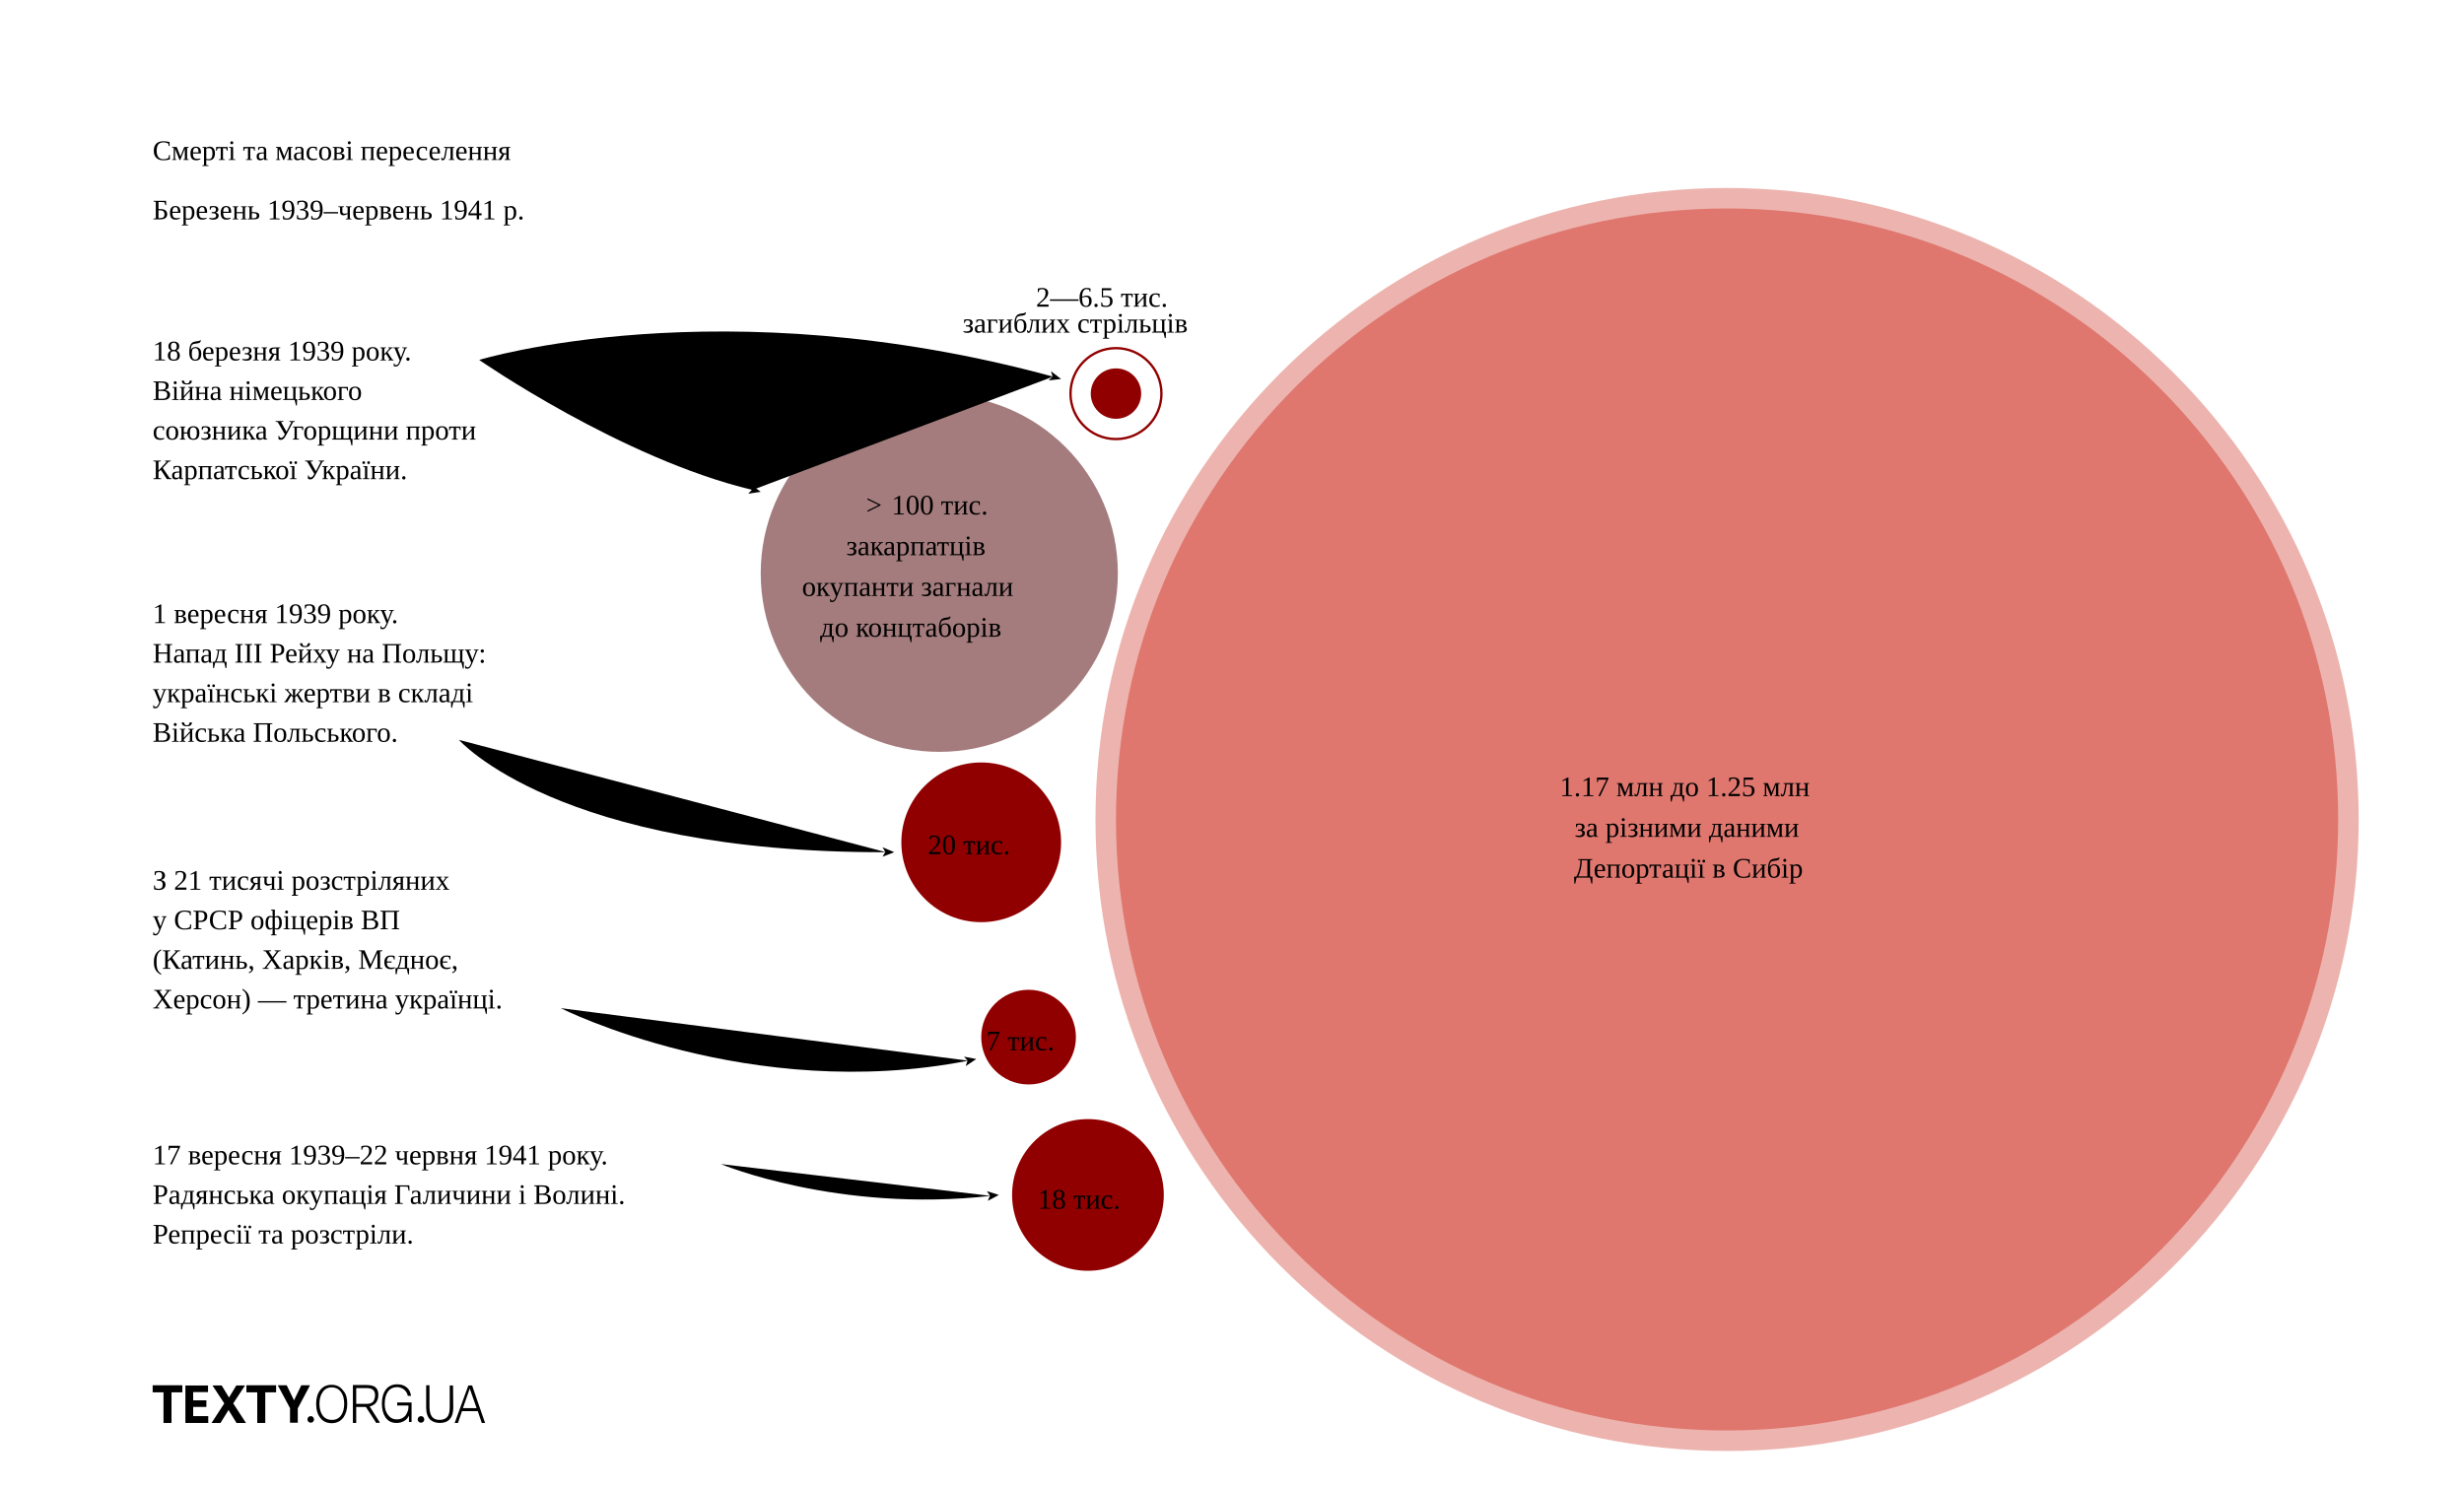
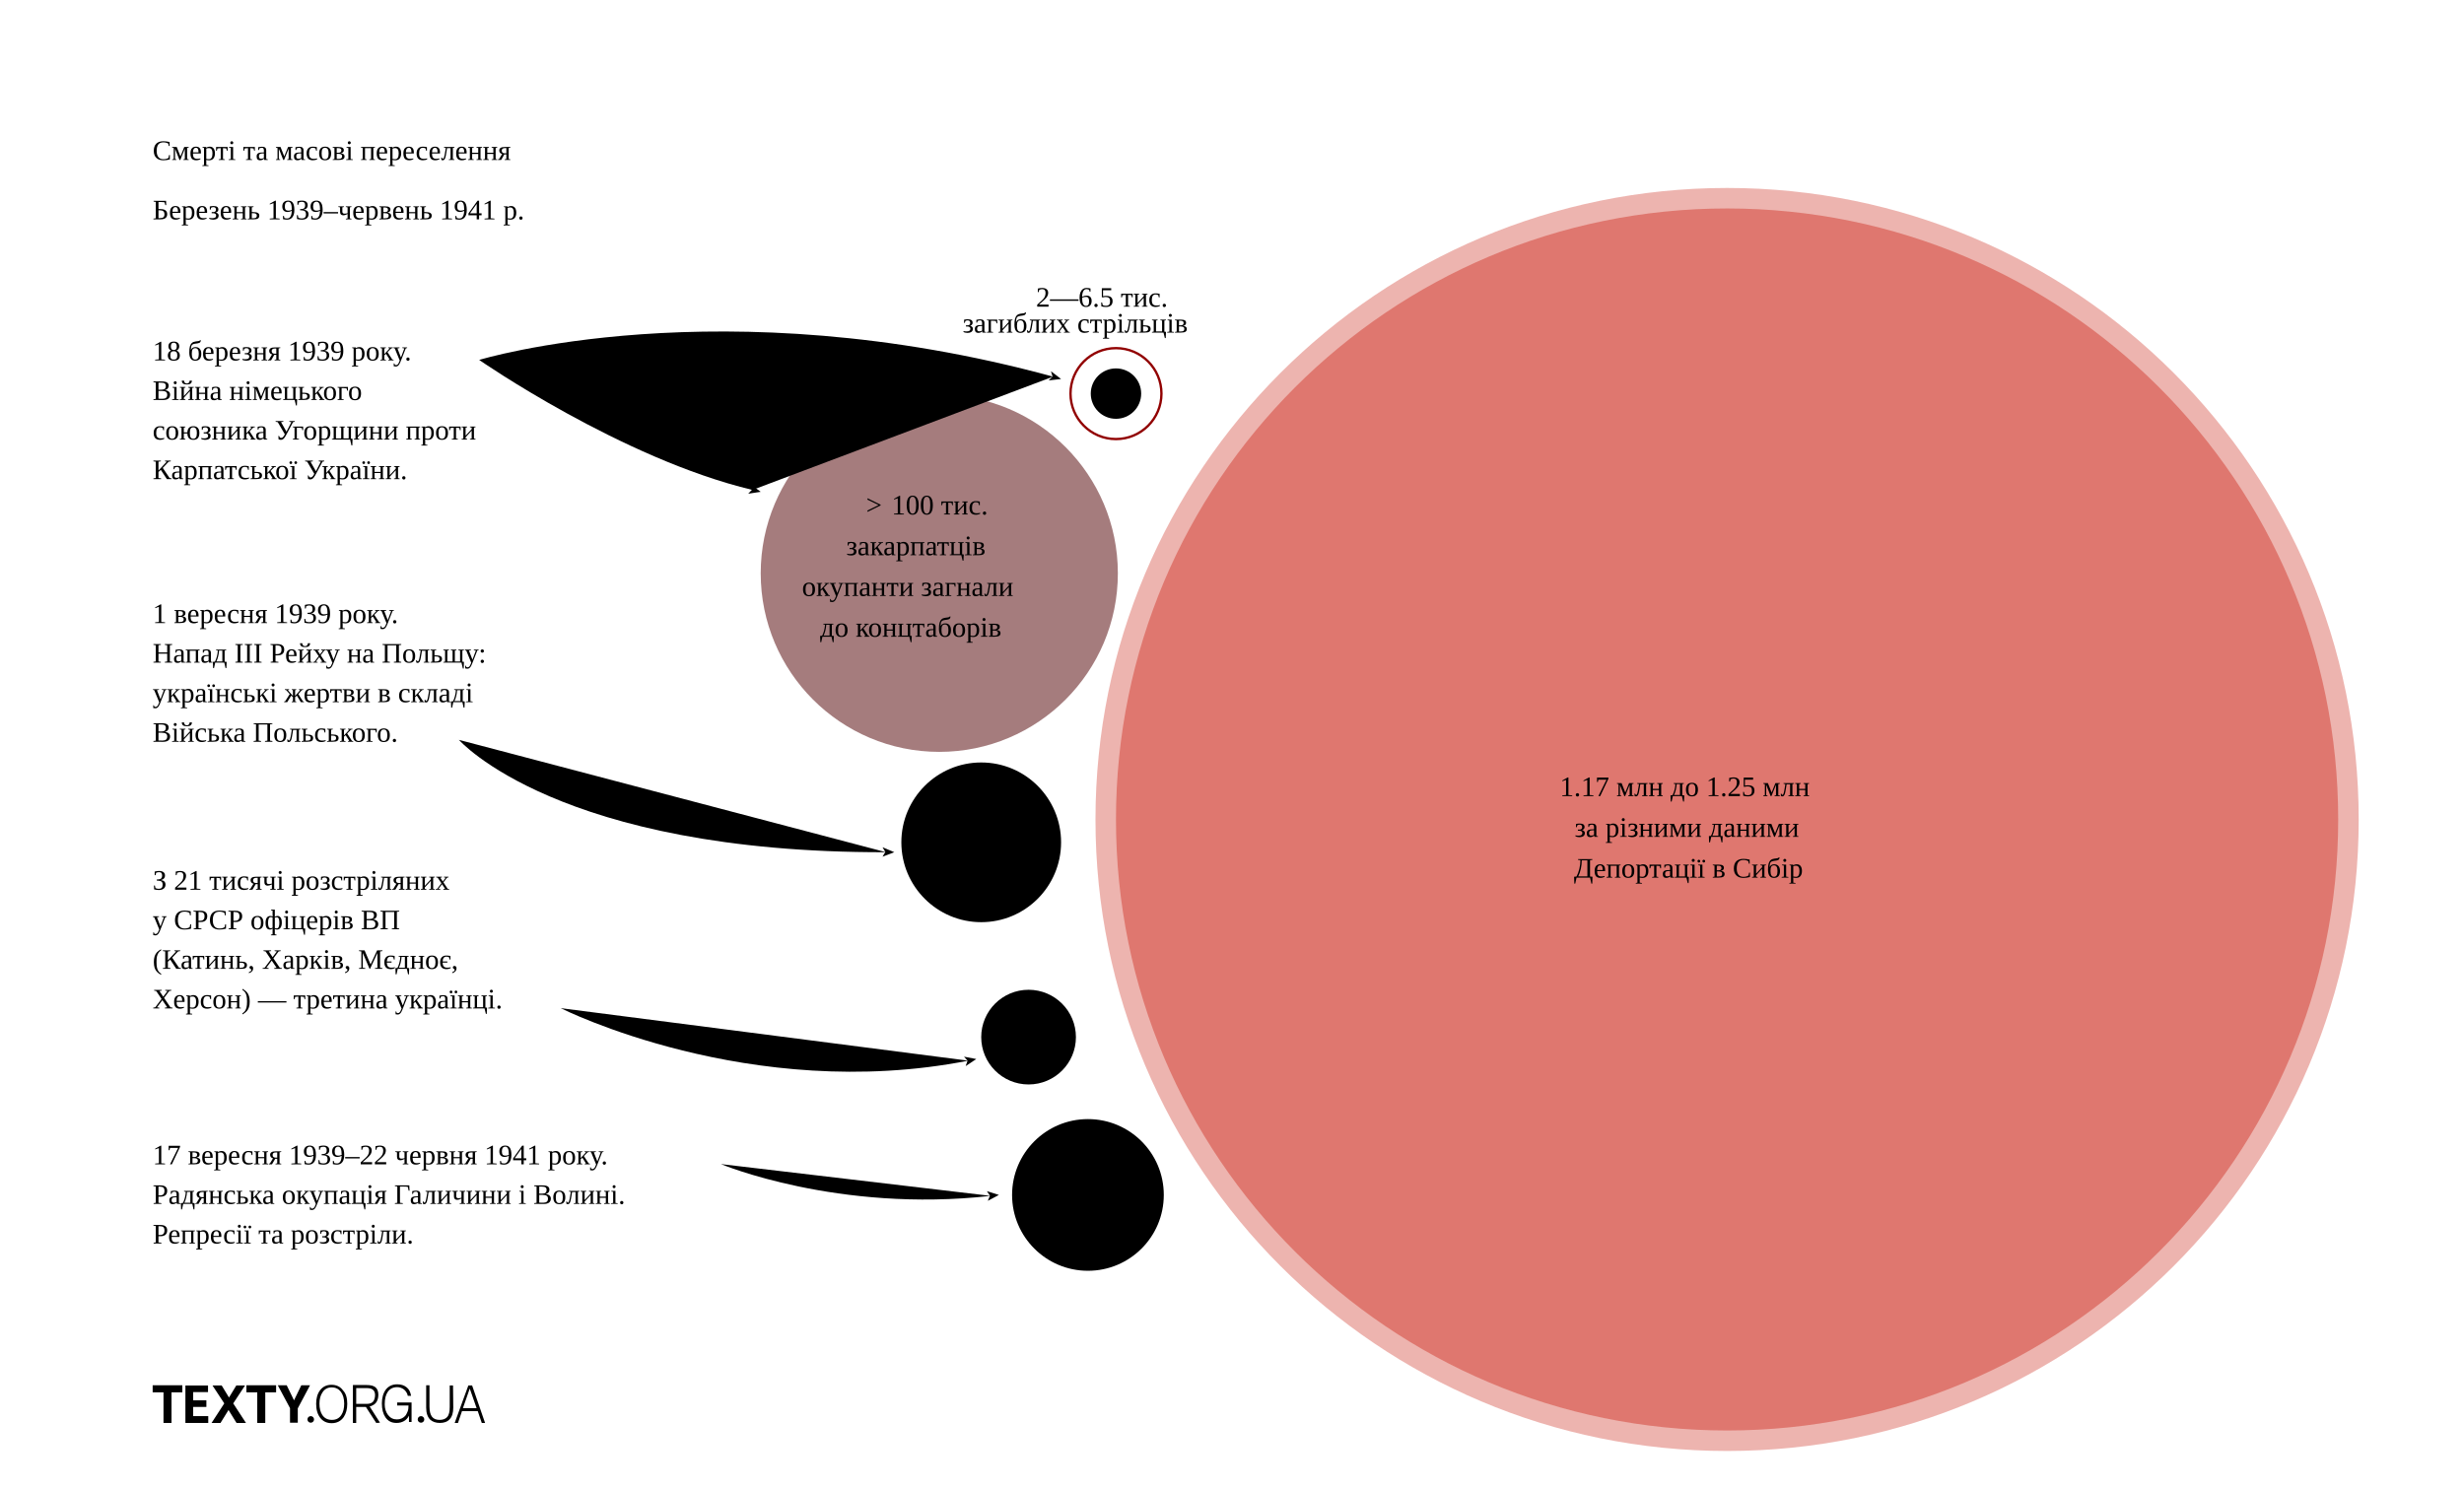
<svg xmlns="http://www.w3.org/2000/svg" version="1.1" id="Layer_1" x="0px" y="0px" viewBox="0 0 1045.9 631.9" style="enable-background:new 0 0 1045.9 631.9;">
  <g id="circles-1">
-     <circle class="st11" cx="733.1" cy="347.9" r="268.1" id="circle_1_1" style="opacity:0.35;fill:#CC281A;enable-background:new;" />
-     <circle class="st9" cx="398.7" cy="243.4" r="75.8" id="circle_1_2" style="opacity:0.65;fill:#743638;enable-background:new;" />
-     <circle class="st7" cx="416.5" cy="357.6" r="33.9" id="circle_1_3" style="fill:#910000;" />
-     <circle class="st7" cx="436.6" cy="440.3" r="20.1" id="circle_1_4" style="fill:#910000;" />
-     <circle class="st7" cx="473.7" cy="167.1" r="10.7" id="circle_1_6" style="fill:#910000;" />
-     <circle class="st7" cx="461.8" cy="507.3" r="32.2" id="circle_1_5" style="fill:#910000;" />
+     <circle class="pink" cx="733.1" cy="347.9" r="268.1" id="circle_1_1" style="opacity:0.35;fill:#CC281A;" />
+     <circle class="brown" cx="398.7" cy="243.4" r="75.8" id="circle_1_2" style="opacity:0.65;fill:#743638;" />
+     <circle class="red" cx="416.5" cy="357.6" r="33.9" id="circle_1_3" />
+     <circle class="red" cx="436.6" cy="440.3" r="20.1" id="circle_1_4" />
+     <circle class="red" cx="473.7" cy="167.1" r="10.7" id="circle_1_6" />
+     <circle class="red" cx="461.8" cy="507.3" r="32.2" id="circle_1_5" />
  </g>
  <g id="content-1">
    <text transform="matrix(1 0 0 1 64.783 67.9207)" class="bold-text font-size-36">Смерті та масові переселення</text>
    <text transform="matrix(1 0 0 1 64.783 93.1207)" class="font-size-21">Березень 1939–червень 1941 р.</text>
    <text transform="matrix(1 0 0 1 64.782 153.0033)" class="font-size-14">18 березня 1939 року.</text>
    <text transform="matrix(1 0 0 1 64.782 169.8033)" class="font-size-14">Війна німецького </text>
    <text transform="matrix(1 0 0 1 64.782 186.6033)" class="font-size-14">союзника Угорщини проти </text>
    <text transform="matrix(1 0 0 1 64.782 203.4033)" class="font-size-14">Карпатської України.</text>
-     <circle cx="473.7" cy="167.1" r="19.3" style="fill:none;stroke:#910000; stroke-miterlimit:10;" />
-     <circle class="st10" cx="733.1" cy="347.9" r="259.4" style="opacity:0.43;fill:#CC281A;" />
+     <circle cx="473.7" cy="167.1" r="19.3" style="fill:none; stroke:#910000; stroke-miterlimit:10;" />
+     <circle cx="733.1" cy="347.9" r="259.4" style="opacity:0.43; fill: #CC281A;" />
    <text transform="matrix(1 0 0 1 367.6106 218.4042)" class="fill-white font-size-14">&gt;</text>
    <text transform="matrix(1 0 0 1 378.4106 218.4042)" class="fill-white font-size-14">100 тис.</text>
    <text transform="matrix(1 0 0 1 359.2106 235.7042)" class="fill-white font-size-14">закарпатців</text>
    <text transform="matrix(1 0 0 1 340.4106 253.0042)" class="fill-white font-size-14">окупанти загнали </text>
    <text transform="matrix(1 0 0 1 348.1106 270.3042)" class="fill-white font-size-14">до концтаборів</text>
    <text transform="matrix(1 0 0 1 439.7303 130.2014)" class="font-size-14">2―6.5 тис.</text>
-     <text transform="matrix(1 0 0 1 408.6304 141.2014)" class="font-size-14" id="text82">загиблих стрільців</text>
-     <text transform="matrix(1 0 0 1 393.8181 362.6507)" class="fill-white font-size-14" id="text86">20 тис.</text>
-     <text transform="matrix(1 0 0 1 440.5275 513.1398)" class="fill-white font-size-14" id="text90">18 тис.</text>
-     <text transform="matrix(1 0 0 1 418.6051 445.8792)" class="fill-white font-size-14" id="text94">7 тис.</text>
-     <text transform="matrix(1 0 0 1 64.7822 264.5049)" class="font-size-14" id="text98">1 вересня 1939 року. </text>
-     <text transform="matrix(1 0 0 1 64.7822 281.3049)" class="font-size-14" id="text100">Напад ІІІ Рейху на Польщу: </text>
-     <text transform="matrix(1 0 0 1 64.7822 298.1049)" class="font-size-14" id="text102">українські жертви в складі </text>
-     <text transform="matrix(1 0 0 1 64.7822 314.9049)" class="font-size-14" id="text104">Війська Польського.</text>
-     <text transform="matrix(1 0 0 1 64.782 377.7153)" class="font-size-14" id="text108">З 21 тисячі розстріляних  </text>
-     <text transform="matrix(1 0 0 1 64.782 394.5153)" class="font-size-14" id="text110">у СРСР офіцерів ВП  </text>
-     <text transform="matrix(1 0 0 1 64.782 411.3153)" class="font-size-14" id="text112">(Катинь, Харків, Мєдноє, </text>
-     <text transform="matrix(1 0 0 1 64.782 428.1153)" class="font-size-14" id="text114">Херсон) — третина українці. </text>
-     <text transform="matrix(1 0 0 1 246.582 428.1153)" class="font-size-14" style="letter-spacing:28;" id="text116"> </text>
-     <text transform="matrix(1 0 0 1 64.7821 494.3022)" class="font-size-14" id="text120">17 вересня 1939–22 червня 1941 року. </text>
-     <text transform="matrix(1 0 0 1 64.7821 511.1022)" class="font-size-14" id="text122">Радянська окупація Галичини і Волині. </text>
-     <text transform="matrix(1 0 0 1 64.7821 527.9022)" class="font-size-14" id="text124">Репресії та розстріли.</text>
-     <text transform="matrix(1 0 0 1 662.0819 337.9789)" class="fill-white font-size-14" id="text128">1.17 млн до 1.25 млн</text>
-     <text transform="matrix(1 0 0 1 668.3818 355.2789)" class="fill-white font-size-14" id="text130">за різними даними </text>
-     <text transform="matrix(1 0 0 1 668.0819 372.5789)" class="fill-white font-size-14" id="text132">Депортації в Сибір </text>
+     <text transform="matrix(1 0 0 1 408.6304 141.2014)" class="font-size-14">загиблих стрільців</text>
+     <text transform="matrix(1 0 0 1 393.8181 362.6507)" class="fill-white font-size-14">20 тис.</text>
+     <text transform="matrix(1 0 0 1 440.5275 513.1398)" class="fill-white font-size-14">18 тис.</text>
+     <text transform="matrix(1 0 0 1 418.6051 445.8792)" class="fill-white font-size-14">7 тис.</text>
+     <text transform="matrix(1 0 0 1 64.7822 264.5049)" class="font-size-14">1 вересня 1939 року. </text>
+     <text transform="matrix(1 0 0 1 64.7822 281.3049)" class="font-size-14">Напад ІІІ Рейху на Польщу: </text>
+     <text transform="matrix(1 0 0 1 64.7822 298.1049)" class="font-size-14">українські жертви в складі </text>
+     <text transform="matrix(1 0 0 1 64.7822 314.9049)" class="font-size-14">Війська Польського.</text>
+     <text transform="matrix(1 0 0 1 64.782 377.7153)" class="font-size-14">З 21 тисячі розстріляних  </text>
+     <text transform="matrix(1 0 0 1 64.782 394.5153)" class="font-size-14">у СРСР офіцерів ВП  </text>
+     <text transform="matrix(1 0 0 1 64.782 411.3153)" class="font-size-14">(Катинь, Харків, Мєдноє, </text>
+     <text transform="matrix(1 0 0 1 64.782 428.1153)" class="font-size-14">Херсон) — третина українці. </text>
+     <text transform="matrix(1 0 0 1 246.582 428.1153)" class="font-size-14" style="letter-spacing:28;"> </text>
+     <text transform="matrix(1 0 0 1 64.7821 494.3022)" class="font-size-14">17 вересня 1939–22 червня 1941 року. </text>
+     <text transform="matrix(1 0 0 1 64.7821 511.1022)" class="font-size-14">Радянська окупація Галичини і Волині. </text>
+     <text transform="matrix(1 0 0 1 64.7821 527.9022)" class="font-size-14">Репресії та розстріли.</text>
+     <text transform="matrix(1 0 0 1 662.0819 337.9789)" class="fill-white font-size-14">1.17 млн до 1.25 млн</text>
+     <text transform="matrix(1 0 0 1 668.3818 355.2789)" class="fill-white font-size-14">за різними даними </text>
+     <text transform="matrix(1 0 0 1 668.0819 372.5789)" class="fill-white font-size-14">Депортації в Сибір </text>
    <g id="g146">
      <g>
        <path class="arrow" d="M447,159.9c-141.1-38.5-243.6-7.1-243.6-7.1s60.3,41.9,116,55.2" />
        <polygon points="450.4,160.9 446.1,157.6 446.8,159.9 445.1,161.5" />
        <polygon points="322.9,208.8 317.6,209.6 319.2,207.9 318.6,205.6" />
      </g>
      <g>
        <path class="arrow" d="M376.1,361.8c-139.3,0.3-181.3-47.7-181.3-47.7" />
        <polygon points="379.6,361.8 374.6,359.7 375.8,361.7 374.6,363.7" />
      </g>
      <g>
        <path class="arrow" d="M411,450.3C318.2,468.5,238,428,238,428" id="path158" />
        <polygon points="414.4,449.6 409.2,448.6 410.7,450.3 409.9,452.6" id="polygon160" />
      </g>
      <g>
        <path class="arrow" d="M420.5,507.7C355.6,515,306,494.2,306,494.2" />
        <polygon points="424,507.3 418.9,505.7 420.2,507.6 419.3,509.8" id="polygon170" />
      </g>
    </g>
    <g id="texty-logo">
      <path d="M147.4,596c0,2.2-0.5,4.1-1.5,5.6c-1.2,1.7-2.9,2.6-5.1,2.6c-2,0-3.6-0.7-4.8-2.2s-1.8-3.5-1.8-6c0-2.3,0.5-4.2,1.6-5.7   c1.2-1.6,2.8-2.4,4.9-2.4c2.1,0,3.8,0.8,4.9,2.4C146.9,591.6,147.4,593.6,147.4,596z M146.1,595.9c0-2.1-0.5-3.8-1.4-5   s-2.2-1.9-3.9-1.9s-3,0.7-3.9,2.1c-0.9,1.3-1.3,2.9-1.3,4.8c0,2,0.4,3.6,1.2,4.8c0.9,1.4,2.3,2.1,4.1,2.1s3.1-0.7,4-2.1   C145.7,599.5,146.1,597.9,146.1,595.9z" id="path22" />
      <path d="M126.4,597.9v6.1h-3.3v-6.2l-5.2-9.7h3.8l3.1,6.4l3.1-6.4h3.7L126.4,597.9z" id="path24" />
      <path d="M117.2,591.1h-4.6v13h-3.4v-13h-4.6v-3h12.6V591.1z" id="path26" />
      <path d="M99,595.8l5.4,8.3h-4l-3.4-5.5l-3.4,5.5h-3.8l5.4-8.3l-5-7.6h3.9l3.1,5.1l3.1-5.1h3.7L99,595.8z" id="path28" />
      <path d="M88.3,591H82v3.5h5.6v2.8H82v3.9h6.4v2.9h-9.7v-15.9h9.6V591z" id="path30" />
      <path d="M77.4,591.1h-4.6v13h-3.4v-13h-4.6v-3h12.6V591.1z" id="path32" />
      <path d="M174.7,603.7h-1.1V601c-0.5,1-1.2,1.8-2.1,2.3c-0.9,0.5-1.9,0.8-3.2,0.8c-2.1,0-3.6-0.8-4.7-2.4c-1-1.5-1.5-3.4-1.5-5.9   s0.6-4.4,1.7-5.9c1.2-1.5,2.8-2.2,4.8-2.2c1.6,0,2.9,0.4,3.9,1.2c1.1,0.8,1.7,2,2,3.7h-1.4c-0.2-1.1-0.8-2-1.6-2.7   c-0.8-0.6-1.8-1-2.9-1c-1.8,0-3.1,0.7-4,2s-1.3,3-1.3,5.3c0,1.8,0.5,3.3,1.4,4.5c1,1.3,2.2,1.9,3.8,1.9c1.4,0,2.5-0.5,3.4-1.4   c0.5-0.5,0.8-1.2,1.1-1.9s0.4-1.6,0.4-2.6h-4.8v-1.3h6.1L174.7,603.7L174.7,603.7z" id="path34" />
      <path d="M192.4,597.6c0,2.2-0.5,3.8-1.5,4.9c-1,1.1-2.4,1.6-4.2,1.6c-1.7,0-3.1-0.5-4.1-1.4c-1.1-1.1-1.7-2.8-1.7-5.1v-9.5h1.4v9.1   c0,2,0.4,3.4,1.1,4.3c0.7,0.9,1.8,1.3,3.2,1.3s2.5-0.4,3.2-1.2c0.8-0.9,1.1-2.3,1.1-4.3v-9.1h1.4L192.4,597.6L192.4,597.6z" id="path36" />
      <path d="M205.9,604.1h-1.4l-1.7-5h-6.7l-1.7,5H193l5.8-15.9h1.6L205.9,604.1z M202.3,597.8l-2.9-8.3l-2.9,8.3H202.3z" id="path38" />
      <circle cx="131.9" cy="602.6" r="1.4" id="circle40" />
      <circle cx="178.7" cy="602.6" r="1.4" id="circle42" />
      <path d="M161.3,604l-4.4-6.9c0.5-0.1,0.8-0.2,1.3-0.5c2.1-0.9,2.4-3.4,2.4-4.4c0-1.5-0.4-2.6-1.3-3.3c-0.8-0.6-2-0.9-3.7-0.9h-5.8   v16.1h1.4v-6.8h4.1l4.4,6.8L161.3,604z M151.2,589.3h4.5c1.3,0,2.3,0.3,2.8,0.9c0.5,0.5,0.7,1.2,0.7,2.1c0,1-0.3,2.3-1,2.9   c-0.6,0.6-1.5,0.8-2.6,0.8h-4.4V589.3z" id="path44" />
    </g>
  </g>
</svg>
